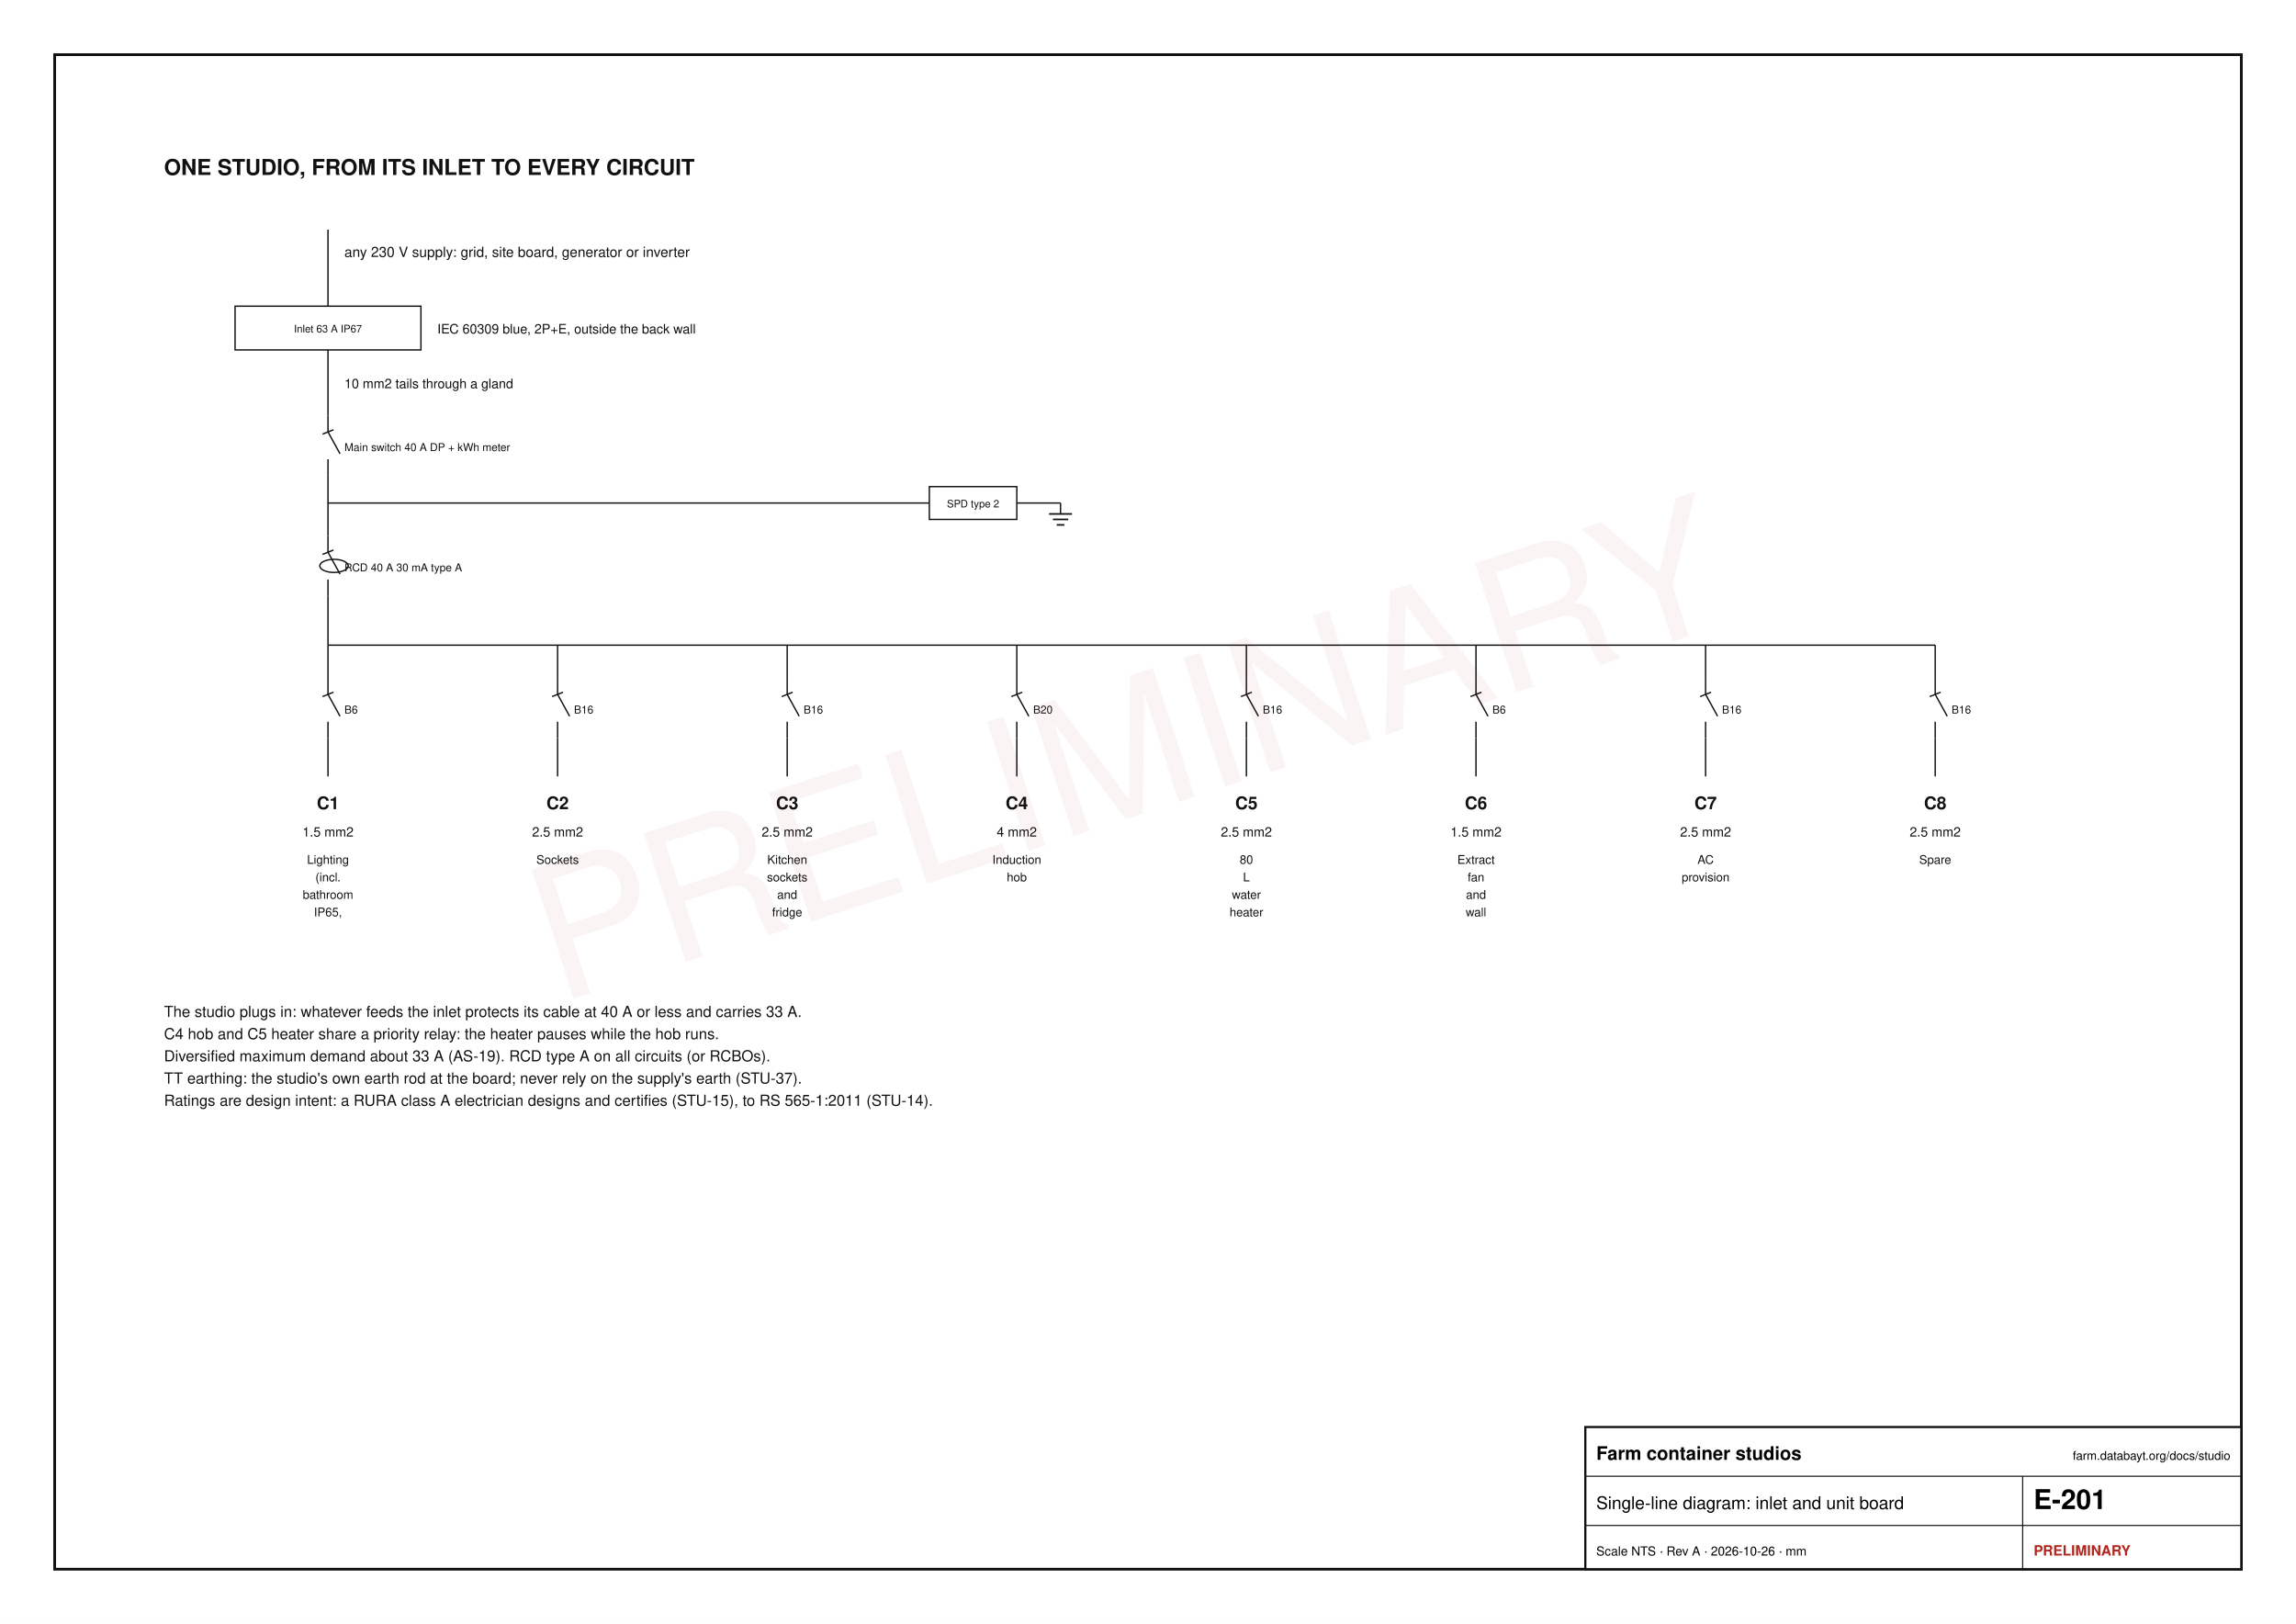
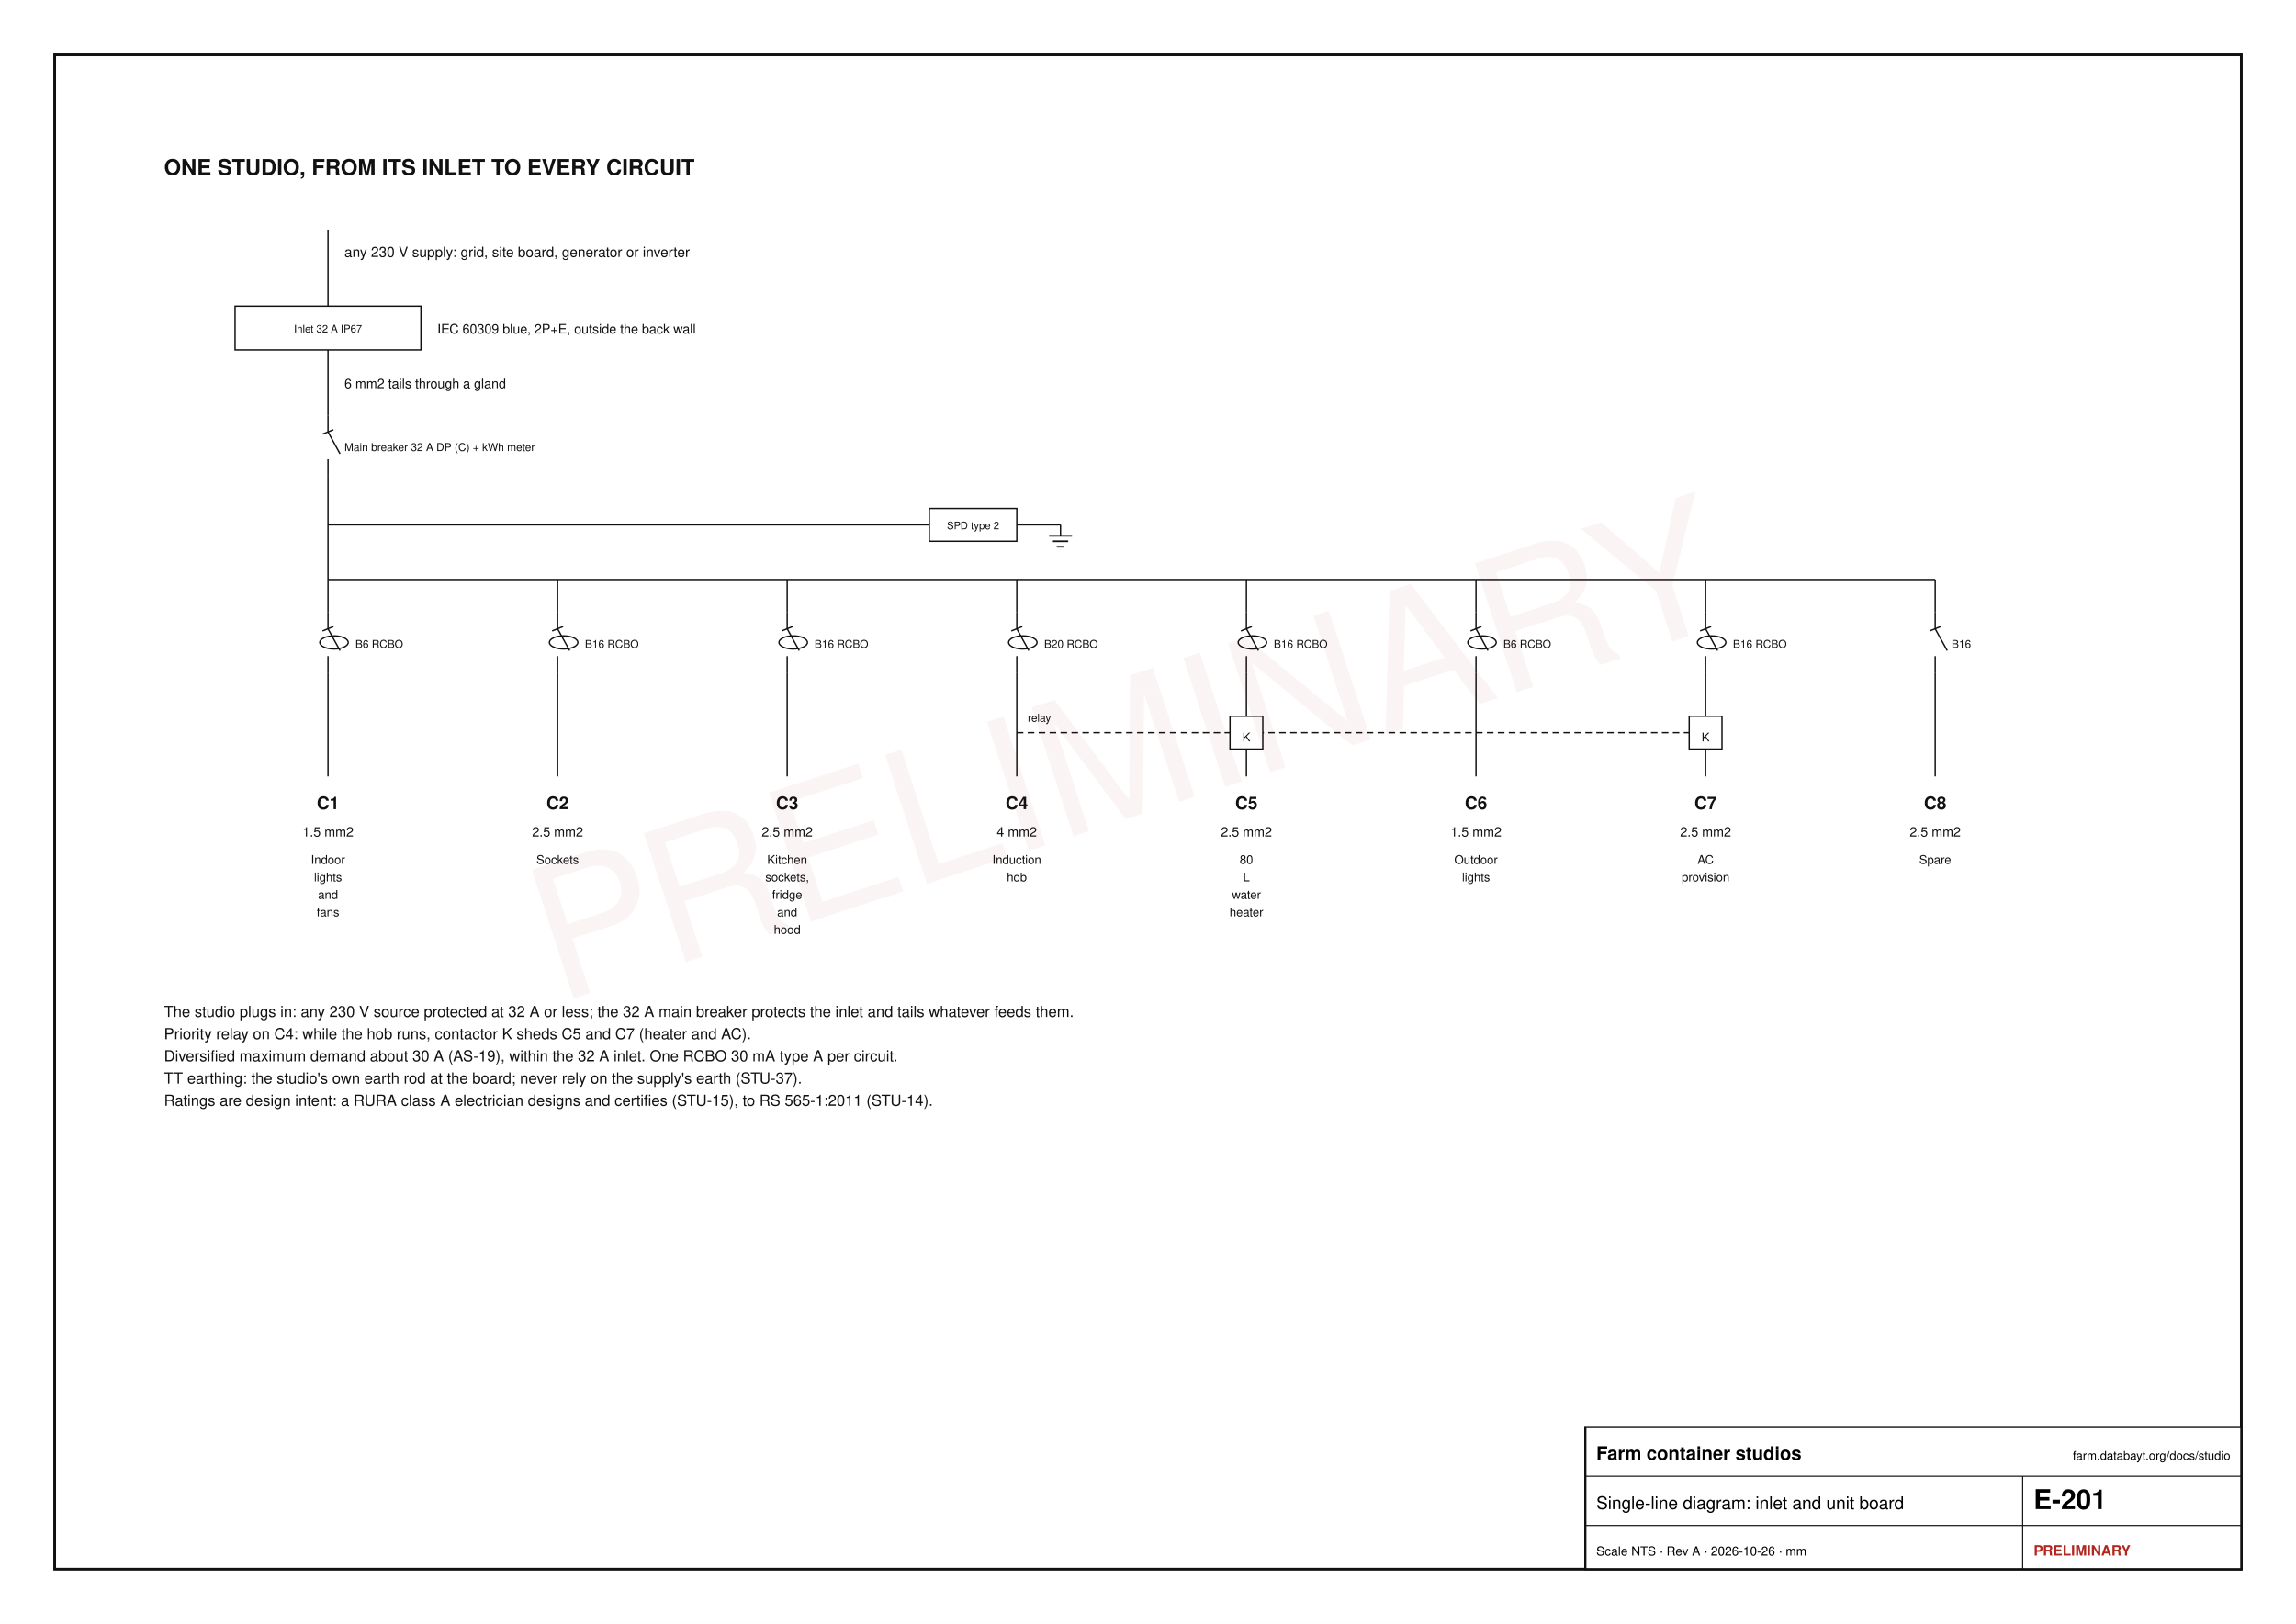
<svg xmlns="http://www.w3.org/2000/svg" width="420mm" height="297mm" viewBox="0 0 420 297" font-family="Helvetica, Arial, sans-serif">
  <rect x="0" y="0" width="420" height="297" fill="#fff" />
  <rect x="10" y="10" width="400" height="277" fill="none" stroke="#111" stroke-width="0.5" />
  <text x="30" y="32" font-size="4" text-anchor="start" font-weight="bold" fill="#111">ONE STUDIO, FROM ITS INLET TO EVERY CIRCUIT</text>
  <line x1="60" y1="42" x2="60" y2="56" stroke="#111" stroke-width="0.25" />
  <text x="63" y="47" font-size="2.6" text-anchor="start" font-weight="normal" fill="#111">any 230 V supply: grid, site board, generator or inverter</text>
  <rect x="43" y="56" width="34" height="8" fill="#fff" stroke="#111" stroke-width="0.25" />
-   <text x="60" y="60.8" font-size="1.9" text-anchor="middle" font-weight="normal" fill="#111">Inlet 63 A IP67</text>
+   <text x="60" y="60.8" font-size="1.9" text-anchor="middle" font-weight="normal" fill="#111">Inlet 32 A IP67</text>
  <text x="80" y="61" font-size="2.4" text-anchor="start" font-weight="normal" fill="#111">IEC 60309 blue, 2P+E, outside the back wall</text>
  <line x1="60" y1="64" x2="60" y2="76" stroke="#111" stroke-width="0.25" />
-   <text x="63" y="71" font-size="2.4" text-anchor="start" font-weight="normal" fill="#111">10 mm2 tails through a gland</text>
+   <text x="63" y="71" font-size="2.4" text-anchor="start" font-weight="normal" fill="#111">6 mm2 tails through a gland</text>
  <line x1="60" y1="76" x2="60" y2="79" stroke="#111" stroke-width="0.25" />
  <line x1="60" y1="79" x2="62.2" y2="83" stroke="#111" stroke-width="0.25" />
  <line x1="60" y1="84" x2="60" y2="87" stroke="#111" stroke-width="0.25" />
  <line x1="59" y1="79.4" x2="61" y2="78.6" stroke="#111" stroke-width="0.25" />
-   <text x="63" y="82.5" font-size="2" text-anchor="start" font-weight="normal" fill="#111">Main switch 40 A DP + kWh meter</text>
-   <line x1="60" y1="87" x2="60" y2="98" stroke="#111" stroke-width="0.25" />
-   <line x1="60" y1="92" x2="170" y2="92" stroke="#111" stroke-width="0.25" />
-   <rect x="170" y="89" width="16" height="6" fill="#fff" stroke="#111" stroke-width="0.25" />
-   <text x="178" y="92.8" font-size="1.9" text-anchor="middle" font-weight="normal" fill="#111">SPD type 2</text>
-   <line x1="186" y1="92" x2="194" y2="92" stroke="#111" stroke-width="0.25" />
-   <line x1="194" y1="92" x2="194" y2="94" stroke="#111" stroke-width="0.25" />
-   <line x1="191.9" y1="94" x2="196.1" y2="94" stroke="#111" stroke-width="0.3" />
-   <line x1="192.6" y1="95" x2="195.4" y2="95" stroke="#111" stroke-width="0.3" />
-   <line x1="193.3" y1="96" x2="194.7" y2="96" stroke="#111" stroke-width="0.3" />
-   <line x1="60" y1="98" x2="60" y2="101" stroke="#111" stroke-width="0.25" />
-   <line x1="60" y1="101" x2="62.2" y2="105" stroke="#111" stroke-width="0.25" />
-   <line x1="60" y1="106" x2="60" y2="109" stroke="#111" stroke-width="0.25" />
-   <line x1="59" y1="101.4" x2="61" y2="100.6" stroke="#111" stroke-width="0.25" />
-   <ellipse cx="61.1" cy="103.5" rx="2.6" ry="1.2" fill="none" stroke="#111" stroke-width="0.25" />
-   <text x="63" y="104.5" font-size="2" text-anchor="start" font-weight="normal" fill="#111">RCD 40 A 30 mA type A</text>
-   <line x1="60" y1="109" x2="60" y2="118" stroke="#111" stroke-width="0.25" />
-   <line x1="60" y1="118" x2="354" y2="118" stroke="#111" stroke-width="0.25" />
-   <line x1="60" y1="118" x2="60" y2="124" stroke="#111" stroke-width="0.25" />
-   <line x1="60" y1="124" x2="60" y2="127" stroke="#111" stroke-width="0.25" />
-   <line x1="60" y1="127" x2="62.2" y2="131" stroke="#111" stroke-width="0.25" />
-   <line x1="60" y1="132" x2="60" y2="135" stroke="#111" stroke-width="0.25" />
-   <line x1="59" y1="127.4" x2="61" y2="126.6" stroke="#111" stroke-width="0.25" />
-   <text x="63" y="130.5" font-size="2" text-anchor="start" font-weight="normal" fill="#111">B6</text>
-   <line x1="60" y1="135" x2="60" y2="142" stroke="#111" stroke-width="0.25" />
+   <text x="63" y="82.5" font-size="2" text-anchor="start" font-weight="normal" fill="#111">Main breaker 32 A DP (C) + kWh meter</text>
+   <line x1="60" y1="87" x2="60" y2="106" stroke="#111" stroke-width="0.25" />
+   <line x1="60" y1="96" x2="170" y2="96" stroke="#111" stroke-width="0.25" />
+   <rect x="170" y="93" width="16" height="6" fill="#fff" stroke="#111" stroke-width="0.25" />
+   <text x="178" y="96.8" font-size="1.9" text-anchor="middle" font-weight="normal" fill="#111">SPD type 2</text>
+   <line x1="186" y1="96" x2="194" y2="96" stroke="#111" stroke-width="0.25" />
+   <line x1="194" y1="96" x2="194" y2="98" stroke="#111" stroke-width="0.25" />
+   <line x1="191.9" y1="98" x2="196.1" y2="98" stroke="#111" stroke-width="0.3" />
+   <line x1="192.6" y1="99" x2="195.4" y2="99" stroke="#111" stroke-width="0.3" />
+   <line x1="193.3" y1="100" x2="194.7" y2="100" stroke="#111" stroke-width="0.3" />
+   <line x1="60" y1="106" x2="354" y2="106" stroke="#111" stroke-width="0.25" />
+   <line x1="60" y1="106" x2="60" y2="112" stroke="#111" stroke-width="0.25" />
+   <line x1="60" y1="112" x2="60" y2="115" stroke="#111" stroke-width="0.25" />
+   <line x1="60" y1="115" x2="62.2" y2="119" stroke="#111" stroke-width="0.25" />
+   <line x1="60" y1="120" x2="60" y2="123" stroke="#111" stroke-width="0.25" />
+   <line x1="59" y1="115.4" x2="61" y2="114.6" stroke="#111" stroke-width="0.25" />
+   <ellipse cx="61.1" cy="117.5" rx="2.6" ry="1.2" fill="none" stroke="#111" stroke-width="0.25" />
+   <text x="65" y="118.5" font-size="2" text-anchor="start" font-weight="normal" fill="#111">B6 RCBO</text>
+   <line x1="60" y1="123" x2="60" y2="142" stroke="#111" stroke-width="0.25" />
  <text x="60" y="148" font-size="3.2" text-anchor="middle" font-weight="bold" fill="#111">C1</text>
  <text x="60" y="153" font-size="2.4" text-anchor="middle" font-weight="normal" fill="#111">1.5 mm2</text>
-   <text x="60" y="158" font-size="2.2" text-anchor="middle" font-weight="normal" fill="#111">Lighting</text>
-   <text x="60" y="161.2" font-size="2.2" text-anchor="middle" font-weight="normal" fill="#111">(incl.</text>
-   <text x="60" y="164.4" font-size="2.2" text-anchor="middle" font-weight="normal" fill="#111">bathroom</text>
-   <text x="60" y="167.6" font-size="2.2" text-anchor="middle" font-weight="normal" fill="#111">IP65,</text>
-   <line x1="102" y1="118" x2="102" y2="124" stroke="#111" stroke-width="0.25" />
-   <line x1="102" y1="124" x2="102" y2="127" stroke="#111" stroke-width="0.25" />
-   <line x1="102" y1="127" x2="104.2" y2="131" stroke="#111" stroke-width="0.25" />
-   <line x1="102" y1="132" x2="102" y2="135" stroke="#111" stroke-width="0.25" />
-   <line x1="101" y1="127.4" x2="103" y2="126.6" stroke="#111" stroke-width="0.25" />
-   <text x="105" y="130.5" font-size="2" text-anchor="start" font-weight="normal" fill="#111">B16</text>
-   <line x1="102" y1="135" x2="102" y2="142" stroke="#111" stroke-width="0.25" />
+   <text x="60" y="158" font-size="2.2" text-anchor="middle" font-weight="normal" fill="#111">Indoor</text>
+   <text x="60" y="161.2" font-size="2.2" text-anchor="middle" font-weight="normal" fill="#111">lights</text>
+   <text x="60" y="164.4" font-size="2.2" text-anchor="middle" font-weight="normal" fill="#111">and</text>
+   <text x="60" y="167.6" font-size="2.2" text-anchor="middle" font-weight="normal" fill="#111">fans</text>
+   <line x1="102" y1="106" x2="102" y2="112" stroke="#111" stroke-width="0.25" />
+   <line x1="102" y1="112" x2="102" y2="115" stroke="#111" stroke-width="0.25" />
+   <line x1="102" y1="115" x2="104.2" y2="119" stroke="#111" stroke-width="0.25" />
+   <line x1="102" y1="120" x2="102" y2="123" stroke="#111" stroke-width="0.25" />
+   <line x1="101" y1="115.4" x2="103" y2="114.6" stroke="#111" stroke-width="0.25" />
+   <ellipse cx="103.1" cy="117.5" rx="2.6" ry="1.2" fill="none" stroke="#111" stroke-width="0.25" />
+   <text x="107" y="118.5" font-size="2" text-anchor="start" font-weight="normal" fill="#111">B16 RCBO</text>
+   <line x1="102" y1="123" x2="102" y2="142" stroke="#111" stroke-width="0.25" />
  <text x="102" y="148" font-size="3.2" text-anchor="middle" font-weight="bold" fill="#111">C2</text>
  <text x="102" y="153" font-size="2.4" text-anchor="middle" font-weight="normal" fill="#111">2.5 mm2</text>
  <text x="102" y="158" font-size="2.2" text-anchor="middle" font-weight="normal" fill="#111">Sockets</text>
-   <line x1="144" y1="118" x2="144" y2="124" stroke="#111" stroke-width="0.25" />
-   <line x1="144" y1="124" x2="144" y2="127" stroke="#111" stroke-width="0.25" />
-   <line x1="144" y1="127" x2="146.2" y2="131" stroke="#111" stroke-width="0.25" />
-   <line x1="144" y1="132" x2="144" y2="135" stroke="#111" stroke-width="0.25" />
-   <line x1="143" y1="127.4" x2="145" y2="126.6" stroke="#111" stroke-width="0.25" />
-   <text x="147" y="130.5" font-size="2" text-anchor="start" font-weight="normal" fill="#111">B16</text>
-   <line x1="144" y1="135" x2="144" y2="142" stroke="#111" stroke-width="0.25" />
+   <line x1="144" y1="106" x2="144" y2="112" stroke="#111" stroke-width="0.25" />
+   <line x1="144" y1="112" x2="144" y2="115" stroke="#111" stroke-width="0.25" />
+   <line x1="144" y1="115" x2="146.2" y2="119" stroke="#111" stroke-width="0.25" />
+   <line x1="144" y1="120" x2="144" y2="123" stroke="#111" stroke-width="0.25" />
+   <line x1="143" y1="115.4" x2="145" y2="114.6" stroke="#111" stroke-width="0.25" />
+   <ellipse cx="145.1" cy="117.5" rx="2.6" ry="1.2" fill="none" stroke="#111" stroke-width="0.25" />
+   <text x="149" y="118.5" font-size="2" text-anchor="start" font-weight="normal" fill="#111">B16 RCBO</text>
+   <line x1="144" y1="123" x2="144" y2="142" stroke="#111" stroke-width="0.25" />
  <text x="144" y="148" font-size="3.2" text-anchor="middle" font-weight="bold" fill="#111">C3</text>
  <text x="144" y="153" font-size="2.4" text-anchor="middle" font-weight="normal" fill="#111">2.5 mm2</text>
  <text x="144" y="158" font-size="2.2" text-anchor="middle" font-weight="normal" fill="#111">Kitchen</text>
-   <text x="144" y="161.2" font-size="2.2" text-anchor="middle" font-weight="normal" fill="#111">sockets</text>
-   <text x="144" y="164.4" font-size="2.2" text-anchor="middle" font-weight="normal" fill="#111">and</text>
-   <text x="144" y="167.6" font-size="2.2" text-anchor="middle" font-weight="normal" fill="#111">fridge</text>
-   <line x1="186" y1="118" x2="186" y2="124" stroke="#111" stroke-width="0.25" />
-   <line x1="186" y1="124" x2="186" y2="127" stroke="#111" stroke-width="0.25" />
-   <line x1="186" y1="127" x2="188.2" y2="131" stroke="#111" stroke-width="0.25" />
-   <line x1="186" y1="132" x2="186" y2="135" stroke="#111" stroke-width="0.25" />
-   <line x1="185" y1="127.4" x2="187" y2="126.6" stroke="#111" stroke-width="0.25" />
-   <text x="189" y="130.5" font-size="2" text-anchor="start" font-weight="normal" fill="#111">B20</text>
-   <line x1="186" y1="135" x2="186" y2="142" stroke="#111" stroke-width="0.25" />
+   <text x="144" y="161.2" font-size="2.2" text-anchor="middle" font-weight="normal" fill="#111">sockets,</text>
+   <text x="144" y="164.4" font-size="2.2" text-anchor="middle" font-weight="normal" fill="#111">fridge</text>
+   <text x="144" y="167.6" font-size="2.2" text-anchor="middle" font-weight="normal" fill="#111">and</text>
+   <text x="144" y="170.8" font-size="2.2" text-anchor="middle" font-weight="normal" fill="#111">hood</text>
+   <line x1="186" y1="106" x2="186" y2="112" stroke="#111" stroke-width="0.25" />
+   <line x1="186" y1="112" x2="186" y2="115" stroke="#111" stroke-width="0.25" />
+   <line x1="186" y1="115" x2="188.2" y2="119" stroke="#111" stroke-width="0.25" />
+   <line x1="186" y1="120" x2="186" y2="123" stroke="#111" stroke-width="0.25" />
+   <line x1="185" y1="115.4" x2="187" y2="114.6" stroke="#111" stroke-width="0.25" />
+   <ellipse cx="187.1" cy="117.5" rx="2.6" ry="1.2" fill="none" stroke="#111" stroke-width="0.25" />
+   <text x="191" y="118.5" font-size="2" text-anchor="start" font-weight="normal" fill="#111">B20 RCBO</text>
+   <line x1="186" y1="123" x2="186" y2="142" stroke="#111" stroke-width="0.25" />
  <text x="186" y="148" font-size="3.2" text-anchor="middle" font-weight="bold" fill="#111">C4</text>
  <text x="186" y="153" font-size="2.4" text-anchor="middle" font-weight="normal" fill="#111">4 mm2</text>
  <text x="186" y="158" font-size="2.2" text-anchor="middle" font-weight="normal" fill="#111">Induction</text>
  <text x="186" y="161.2" font-size="2.2" text-anchor="middle" font-weight="normal" fill="#111">hob</text>
-   <line x1="228" y1="118" x2="228" y2="124" stroke="#111" stroke-width="0.25" />
-   <line x1="228" y1="124" x2="228" y2="127" stroke="#111" stroke-width="0.25" />
-   <line x1="228" y1="127" x2="230.2" y2="131" stroke="#111" stroke-width="0.25" />
-   <line x1="228" y1="132" x2="228" y2="135" stroke="#111" stroke-width="0.25" />
-   <line x1="227" y1="127.4" x2="229" y2="126.6" stroke="#111" stroke-width="0.25" />
-   <text x="231" y="130.5" font-size="2" text-anchor="start" font-weight="normal" fill="#111">B16</text>
-   <line x1="228" y1="135" x2="228" y2="142" stroke="#111" stroke-width="0.25" />
+   <line x1="228" y1="106" x2="228" y2="112" stroke="#111" stroke-width="0.25" />
+   <line x1="228" y1="112" x2="228" y2="115" stroke="#111" stroke-width="0.25" />
+   <line x1="228" y1="115" x2="230.2" y2="119" stroke="#111" stroke-width="0.25" />
+   <line x1="228" y1="120" x2="228" y2="123" stroke="#111" stroke-width="0.25" />
+   <line x1="227" y1="115.4" x2="229" y2="114.6" stroke="#111" stroke-width="0.25" />
+   <ellipse cx="229.1" cy="117.5" rx="2.6" ry="1.2" fill="none" stroke="#111" stroke-width="0.25" />
+   <text x="233" y="118.5" font-size="2" text-anchor="start" font-weight="normal" fill="#111">B16 RCBO</text>
+   <line x1="228" y1="123" x2="228" y2="142" stroke="#111" stroke-width="0.25" />
  <text x="228" y="148" font-size="3.2" text-anchor="middle" font-weight="bold" fill="#111">C5</text>
  <text x="228" y="153" font-size="2.4" text-anchor="middle" font-weight="normal" fill="#111">2.5 mm2</text>
  <text x="228" y="158" font-size="2.2" text-anchor="middle" font-weight="normal" fill="#111">80</text>
  <text x="228" y="161.2" font-size="2.2" text-anchor="middle" font-weight="normal" fill="#111">L</text>
  <text x="228" y="164.4" font-size="2.2" text-anchor="middle" font-weight="normal" fill="#111">water</text>
  <text x="228" y="167.6" font-size="2.2" text-anchor="middle" font-weight="normal" fill="#111">heater</text>
-   <line x1="270" y1="118" x2="270" y2="124" stroke="#111" stroke-width="0.25" />
-   <line x1="270" y1="124" x2="270" y2="127" stroke="#111" stroke-width="0.25" />
-   <line x1="270" y1="127" x2="272.2" y2="131" stroke="#111" stroke-width="0.25" />
-   <line x1="270" y1="132" x2="270" y2="135" stroke="#111" stroke-width="0.25" />
-   <line x1="269" y1="127.4" x2="271" y2="126.6" stroke="#111" stroke-width="0.25" />
-   <text x="273" y="130.5" font-size="2" text-anchor="start" font-weight="normal" fill="#111">B6</text>
-   <line x1="270" y1="135" x2="270" y2="142" stroke="#111" stroke-width="0.25" />
+   <line x1="270" y1="106" x2="270" y2="112" stroke="#111" stroke-width="0.25" />
+   <line x1="270" y1="112" x2="270" y2="115" stroke="#111" stroke-width="0.25" />
+   <line x1="270" y1="115" x2="272.2" y2="119" stroke="#111" stroke-width="0.25" />
+   <line x1="270" y1="120" x2="270" y2="123" stroke="#111" stroke-width="0.25" />
+   <line x1="269" y1="115.4" x2="271" y2="114.6" stroke="#111" stroke-width="0.25" />
+   <ellipse cx="271.1" cy="117.5" rx="2.6" ry="1.2" fill="none" stroke="#111" stroke-width="0.25" />
+   <text x="275" y="118.5" font-size="2" text-anchor="start" font-weight="normal" fill="#111">B6 RCBO</text>
+   <line x1="270" y1="123" x2="270" y2="142" stroke="#111" stroke-width="0.25" />
  <text x="270" y="148" font-size="3.2" text-anchor="middle" font-weight="bold" fill="#111">C6</text>
  <text x="270" y="153" font-size="2.4" text-anchor="middle" font-weight="normal" fill="#111">1.5 mm2</text>
-   <text x="270" y="158" font-size="2.2" text-anchor="middle" font-weight="normal" fill="#111">Extract</text>
-   <text x="270" y="161.2" font-size="2.2" text-anchor="middle" font-weight="normal" fill="#111">fan</text>
-   <text x="270" y="164.4" font-size="2.2" text-anchor="middle" font-weight="normal" fill="#111">and</text>
-   <text x="270" y="167.6" font-size="2.2" text-anchor="middle" font-weight="normal" fill="#111">wall</text>
-   <line x1="312" y1="118" x2="312" y2="124" stroke="#111" stroke-width="0.25" />
-   <line x1="312" y1="124" x2="312" y2="127" stroke="#111" stroke-width="0.25" />
-   <line x1="312" y1="127" x2="314.2" y2="131" stroke="#111" stroke-width="0.25" />
-   <line x1="312" y1="132" x2="312" y2="135" stroke="#111" stroke-width="0.25" />
-   <line x1="311" y1="127.4" x2="313" y2="126.6" stroke="#111" stroke-width="0.25" />
-   <text x="315" y="130.5" font-size="2" text-anchor="start" font-weight="normal" fill="#111">B16</text>
-   <line x1="312" y1="135" x2="312" y2="142" stroke="#111" stroke-width="0.25" />
+   <text x="270" y="158" font-size="2.2" text-anchor="middle" font-weight="normal" fill="#111">Outdoor</text>
+   <text x="270" y="161.2" font-size="2.2" text-anchor="middle" font-weight="normal" fill="#111">lights</text>
+   <line x1="312" y1="106" x2="312" y2="112" stroke="#111" stroke-width="0.25" />
+   <line x1="312" y1="112" x2="312" y2="115" stroke="#111" stroke-width="0.25" />
+   <line x1="312" y1="115" x2="314.2" y2="119" stroke="#111" stroke-width="0.25" />
+   <line x1="312" y1="120" x2="312" y2="123" stroke="#111" stroke-width="0.25" />
+   <line x1="311" y1="115.4" x2="313" y2="114.6" stroke="#111" stroke-width="0.25" />
+   <ellipse cx="313.1" cy="117.5" rx="2.6" ry="1.2" fill="none" stroke="#111" stroke-width="0.25" />
+   <text x="317" y="118.5" font-size="2" text-anchor="start" font-weight="normal" fill="#111">B16 RCBO</text>
+   <line x1="312" y1="123" x2="312" y2="142" stroke="#111" stroke-width="0.25" />
  <text x="312" y="148" font-size="3.2" text-anchor="middle" font-weight="bold" fill="#111">C7</text>
  <text x="312" y="153" font-size="2.4" text-anchor="middle" font-weight="normal" fill="#111">2.5 mm2</text>
  <text x="312" y="158" font-size="2.2" text-anchor="middle" font-weight="normal" fill="#111">AC</text>
  <text x="312" y="161.2" font-size="2.2" text-anchor="middle" font-weight="normal" fill="#111">provision</text>
-   <line x1="354" y1="118" x2="354" y2="124" stroke="#111" stroke-width="0.25" />
-   <line x1="354" y1="124" x2="354" y2="127" stroke="#111" stroke-width="0.25" />
-   <line x1="354" y1="127" x2="356.2" y2="131" stroke="#111" stroke-width="0.25" />
-   <line x1="354" y1="132" x2="354" y2="135" stroke="#111" stroke-width="0.25" />
-   <line x1="353" y1="127.4" x2="355" y2="126.6" stroke="#111" stroke-width="0.25" />
-   <text x="357" y="130.5" font-size="2" text-anchor="start" font-weight="normal" fill="#111">B16</text>
-   <line x1="354" y1="135" x2="354" y2="142" stroke="#111" stroke-width="0.25" />
+   <line x1="354" y1="106" x2="354" y2="112" stroke="#111" stroke-width="0.25" />
+   <line x1="354" y1="112" x2="354" y2="115" stroke="#111" stroke-width="0.25" />
+   <line x1="354" y1="115" x2="356.2" y2="119" stroke="#111" stroke-width="0.25" />
+   <line x1="354" y1="120" x2="354" y2="123" stroke="#111" stroke-width="0.25" />
+   <line x1="353" y1="115.4" x2="355" y2="114.6" stroke="#111" stroke-width="0.25" />
+   <text x="357" y="118.5" font-size="2" text-anchor="start" font-weight="normal" fill="#111">B16</text>
+   <line x1="354" y1="123" x2="354" y2="142" stroke="#111" stroke-width="0.25" />
  <text x="354" y="148" font-size="3.2" text-anchor="middle" font-weight="bold" fill="#111">C8</text>
  <text x="354" y="153" font-size="2.4" text-anchor="middle" font-weight="normal" fill="#111">2.5 mm2</text>
  <text x="354" y="158" font-size="2.2" text-anchor="middle" font-weight="normal" fill="#111">Spare</text>
-   <text x="30" y="186" font-size="2.8" text-anchor="start" font-weight="normal" fill="#111">The studio plugs in: whatever feeds the inlet protects its cable at 40 A or less and carries 33 A.</text>
-   <text x="30" y="190.06" font-size="2.8" text-anchor="start" font-weight="normal" fill="#111">C4 hob and C5 heater share a priority relay: the heater pauses while the hob runs.</text>
-   <text x="30" y="194.12" font-size="2.8" text-anchor="start" font-weight="normal" fill="#111">Diversified maximum demand about 33 A (AS-19). RCD type A on all circuits (or RCBOs).</text>
+   <line x1="186" y1="134" x2="312" y2="134" stroke="#111" stroke-width="0.25" stroke-dasharray="1.2 0.8" />
+   <rect x="225" y="131" width="6" height="6" fill="#fff" stroke="#111" stroke-width="0.25" />
+   <text x="228" y="135.6" font-size="2.2" text-anchor="middle" font-weight="normal" fill="#111">K</text>
+   <rect x="309" y="131" width="6" height="6" fill="#fff" stroke="#111" stroke-width="0.25" />
+   <text x="312" y="135.6" font-size="2.2" text-anchor="middle" font-weight="normal" fill="#111">K</text>
+   <text x="188" y="132" font-size="2" text-anchor="start" font-weight="normal" fill="#111">relay</text>
+   <text x="30" y="186" font-size="2.8" text-anchor="start" font-weight="normal" fill="#111">The studio plugs in: any 230 V source protected at 32 A or less; the 32 A main breaker protects the inlet and tails whatever feeds them.</text>
+   <text x="30" y="190.06" font-size="2.8" text-anchor="start" font-weight="normal" fill="#111">Priority relay on C4: while the hob runs, contactor K sheds C5 and C7 (heater and AC).</text>
+   <text x="30" y="194.12" font-size="2.8" text-anchor="start" font-weight="normal" fill="#111">Diversified maximum demand about 30 A (AS-19), within the 32 A inlet. One RCBO 30 mA type A per circuit.</text>
  <text x="30" y="198.18" font-size="2.8" text-anchor="start" font-weight="normal" fill="#111">TT earthing: the studio's own earth rod at the board; never rely on the supply's earth (STU-37).</text>
  <text x="30" y="202.24" font-size="2.8" text-anchor="start" font-weight="normal" fill="#111">Ratings are design intent: a RURA class A electrician designs and certifies (STU-15), to RS 565-1:2011 (STU-14).</text>
  <rect x="290" y="261" width="120" height="26" fill="#fff" stroke="#111" stroke-width="0.4" />
  <line x1="290" y1="270" x2="410" y2="270" stroke="#111" stroke-width="0.2" />
  <line x1="290" y1="279" x2="410" y2="279" stroke="#111" stroke-width="0.2" />
  <line x1="370" y1="270" x2="370" y2="287" stroke="#111" stroke-width="0.2" />
  <text x="292" y="267" font-size="3.4" font-weight="bold">Farm container studios</text>
  <text x="408" y="267" font-size="2.2" text-anchor="end">farm.databayt.org/docs/studio</text>
  <text x="292" y="276" font-size="3.2">Single-line diagram: inlet and unit board</text>
  <text x="372" y="276" font-size="5" font-weight="bold">E-201</text>
  <text x="292" y="284.5" font-size="2.3">Scale NTS · Rev A · 2026-10-26 · mm</text>
  <text x="372" y="284.5" font-size="2.6" font-weight="bold" fill="#b3261e">PRELIMINARY</text>
  <text x="210.0" y="148.5" font-size="34" fill="#b3261e" fill-opacity="0.05" text-anchor="middle" transform="rotate(-18 210.0 148.5)">PRELIMINARY</text>
</svg>
